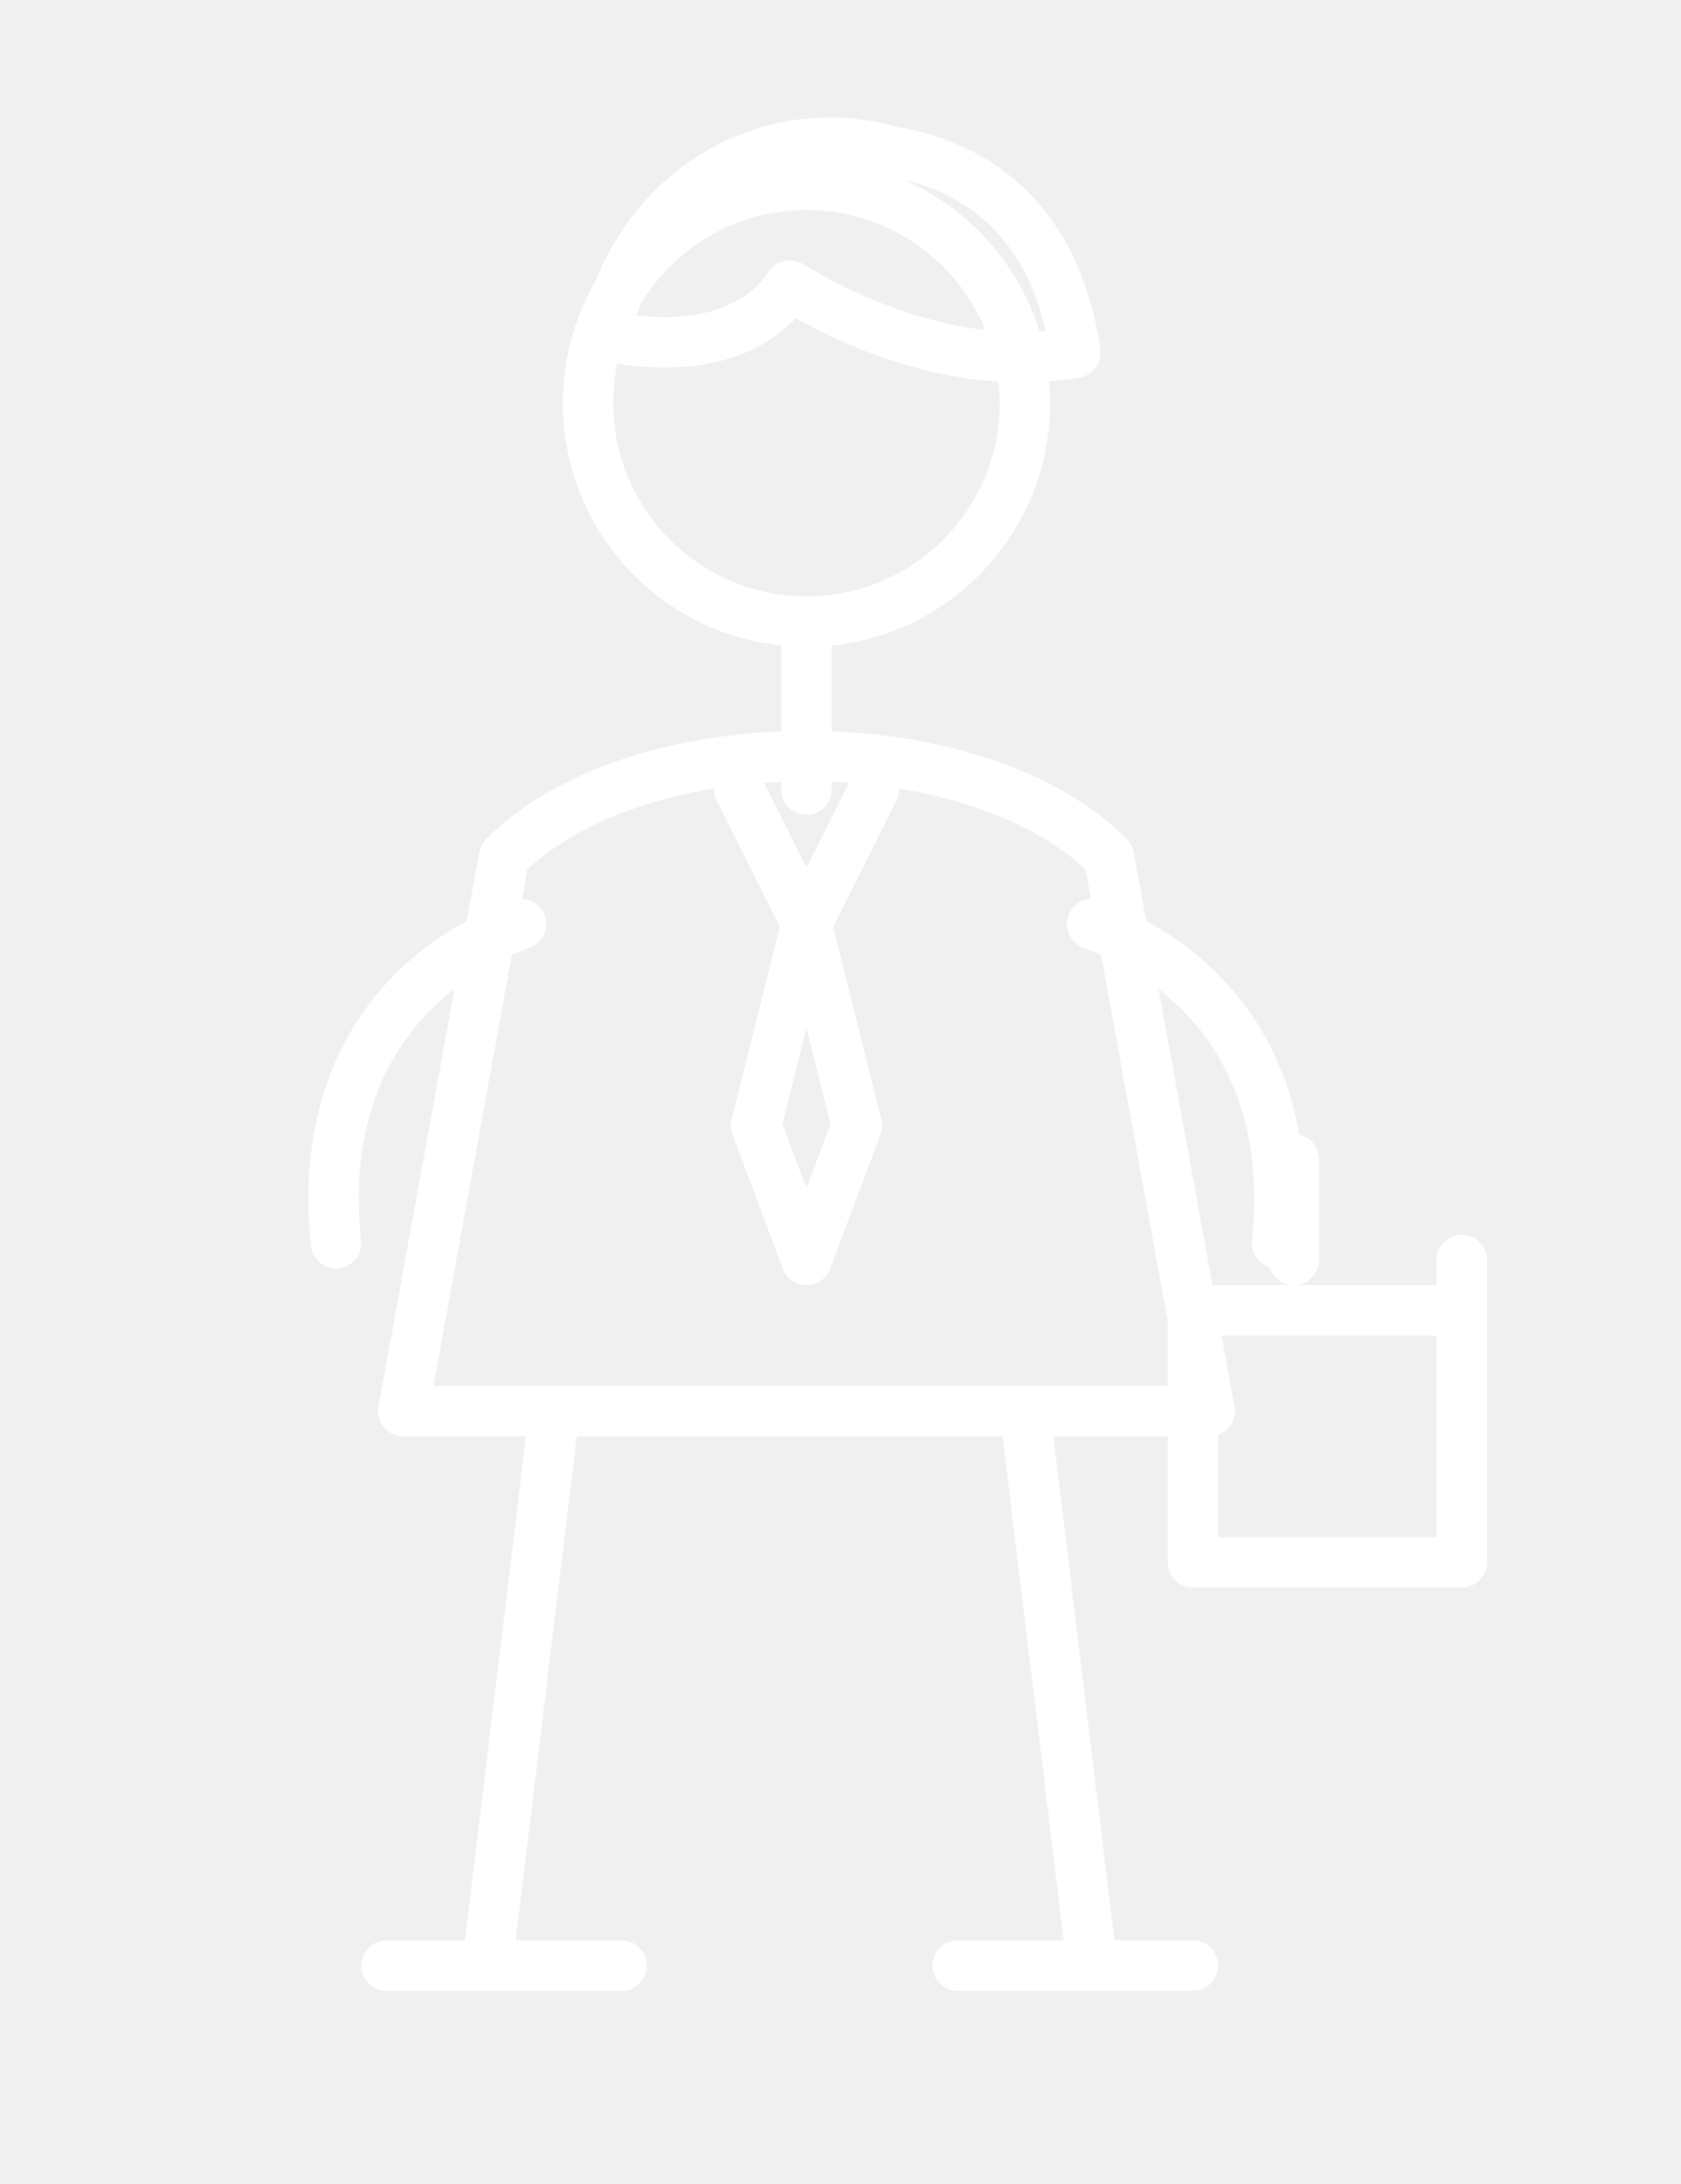
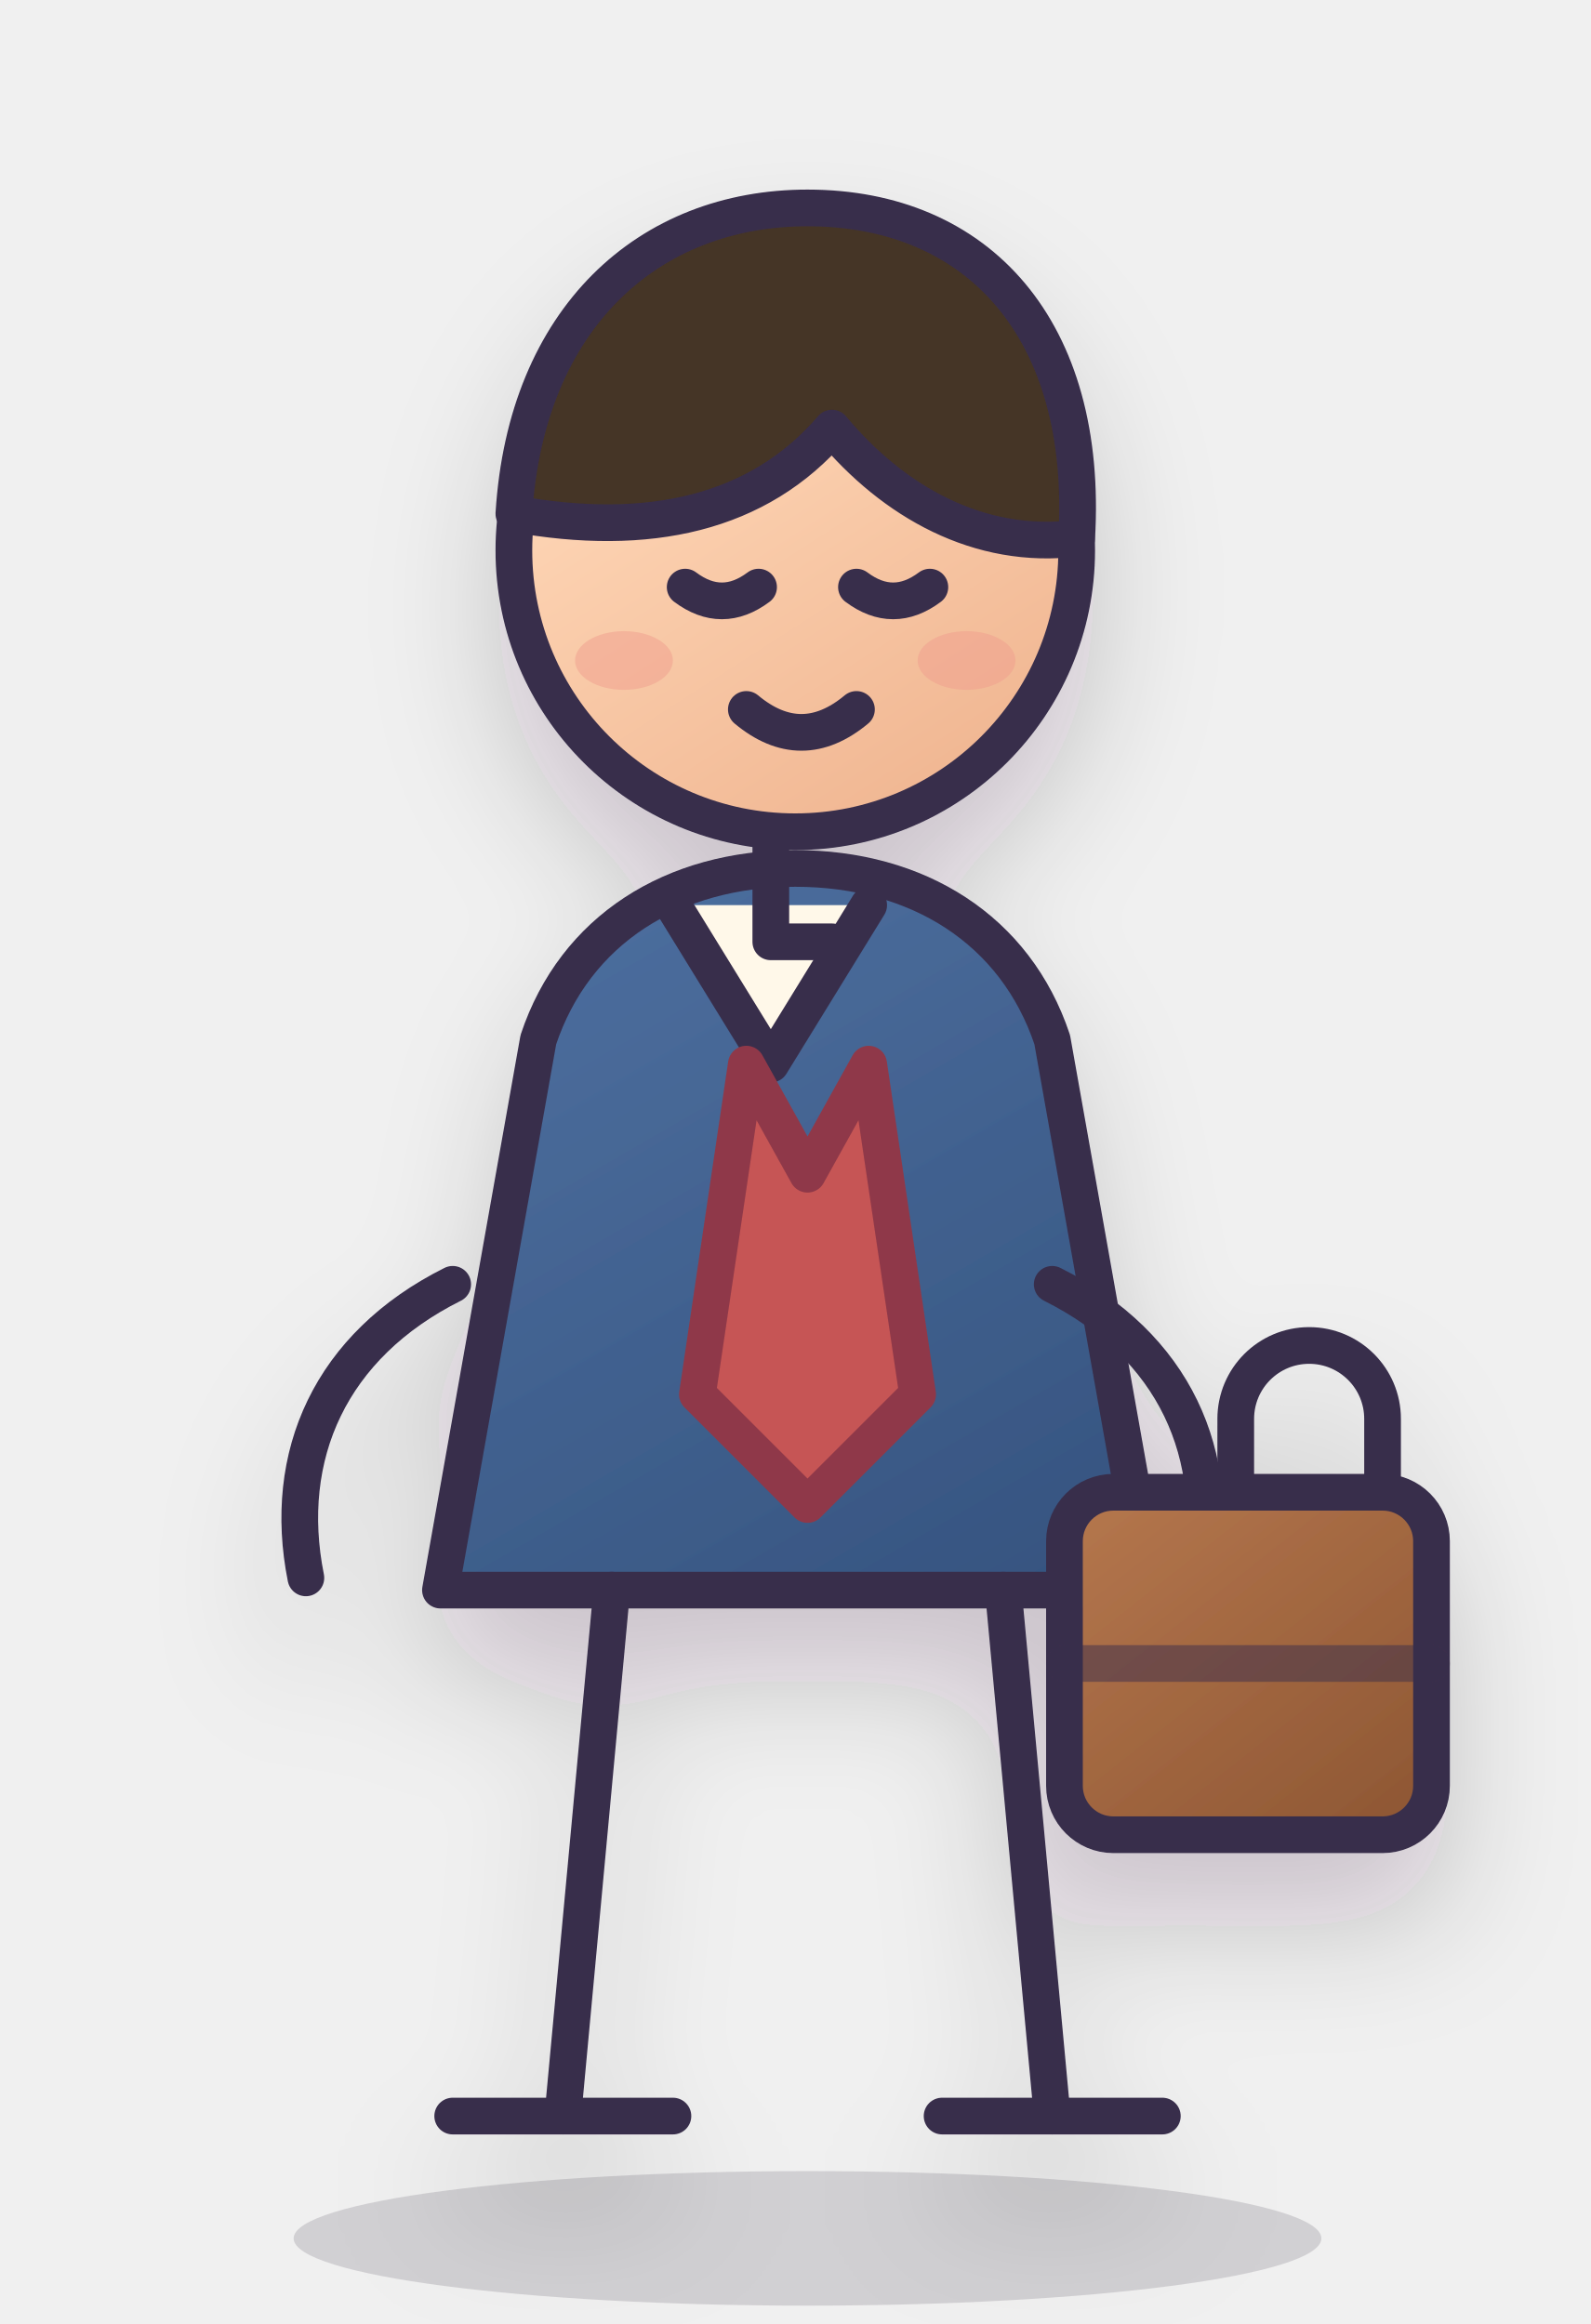
- <svg xmlns="http://www.w3.org/2000/svg" viewBox="0 0 100 130" fill="none" stroke="#fff" stroke-width="3" stroke-linecap="round" stroke-linejoin="round">
-   <circle cx="48" cy="24" r="13" />
-   <path d="M36 20c2-9 10-13 17-11 6 1 10 5 11 12-6 1-12-1-17-4-2 3-6 4-11 3Z" />
-   <path d="M48 37v10" />
-   <path d="M30 51c4-4 11-6 18-6s14 2 18 6l6 33H24l6-33Z" />
-   <path d="M44 47l4 8 4-8" />
-   <path d="M48 55l-3 12 3 8 3-8-3-12Z" />
-   <path d="M31 55c-8 3-12 10-11 19" />
-   <path d="M65 55c8 3 12 10 11 19" />
-   <path d="M87 75v18H71V78h16Z" />
-   <path d="M77 75v-6" />
-   <path d="M33 84l-4 33M61 84l4 33" />
-   <path d="M23 117h14M57 117h14" />
+ <svg xmlns="http://www.w3.org/2000/svg" viewBox="0 0 130 190" role="img" aria-label="Бизнесмен с портфелем">
+   <defs>
+     <linearGradient id="suit1" x1="40" y1="75" x2="95" y2="170" gradientUnits="userSpaceOnUse">
+       <stop stop-color="#4d6f9f" />
+       <stop offset="1" stop-color="#29456f" />
+     </linearGradient>
+     <linearGradient id="skin1" x1="55" y1="28" x2="82" y2="70" gradientUnits="userSpaceOnUse">
+       <stop stop-color="#ffd8b8" />
+       <stop offset="1" stop-color="#eeb18c" />
+     </linearGradient>
+     <linearGradient id="case1" x1="95" y1="112" x2="125" y2="150" gradientUnits="userSpaceOnUse">
+       <stop stop-color="#b97a50" />
+       <stop offset="1" stop-color="#87512f" />
+     </linearGradient>
+     <filter id="sh1" x="-30%" y="-30%" width="160%" height="180%">
+       <feDropShadow dx="0" dy="6" stdDeviation="5" flood-color="#241a2e" flood-opacity=".18" />
+     </filter>
+   </defs>
+   <ellipse cx="66" cy="183" rx="42" ry="5.5" fill="#241a2e" opacity=".15" />
+   <g filter="url(#sh1)" stroke="#392e4c" stroke-width="3" stroke-linecap="round" stroke-linejoin="round">
+     <path d="M44 85c3-9 11-14 21-14s18 5 21 14l8 45H36l8-45Z" fill="url(#suit1)" />
+     <path d="M55 74l8 13 8-13" fill="#fff8e9" />
+     <path d="M61 87l5 9 5-9 4 27-9 9-9-9 4-27Z" fill="#c65555" stroke="#8f3948" />
+     <path d="M37 105c-10 5-14 14-12 24" fill="none" />
+     <path d="M86 105c10 5 14 14 12 24" fill="none" />
+     <path d="M91 122h22a4 4 0 0 1 4 4v20a4 4 0 0 1-4 4H91a4 4 0 0 1-4-4v-20a4 4 0 0 1 4-4Z" fill="url(#case1)" />
+     <path d="M101 122v-6a6 6 0 0 1 6-6 6 6 0 0 1 6 6v6" fill="none" />
+     <path d="M87 136h30" fill="none" opacity=".5" />
+     <path d="M50 130l-4 43M82 130l4 43" fill="none" />
+     <path d="M37 173h18M77 173h18" fill="none" />
+     <circle cx="65" cy="45" r="23" fill="url(#skin1)" />
+     <path d="M42 42c1-16 11-25 24-25 14 0 23 10 22 27-8 1-15-3-20-9-6 7-15 9-26 7Z" fill="#443426" />
+     <path d="M56 48c2 1.5 4 1.5 6 0M70 48c2 1.5 4 1.5 6 0" fill="none" />
+     <path d="M61 58c3 2.5 6 2.5 9 0" fill="none" />
+     <ellipse cx="51" cy="54" rx="4" ry="2.4" fill="#ef9e8d" opacity=".5" stroke="none" />
+     <ellipse cx="79" cy="54" rx="4" ry="2.4" fill="#ef9e8d" opacity=".5" stroke="none" />
+     <path d="M63 68v9h5" fill="none" />
+   </g>
</svg>
